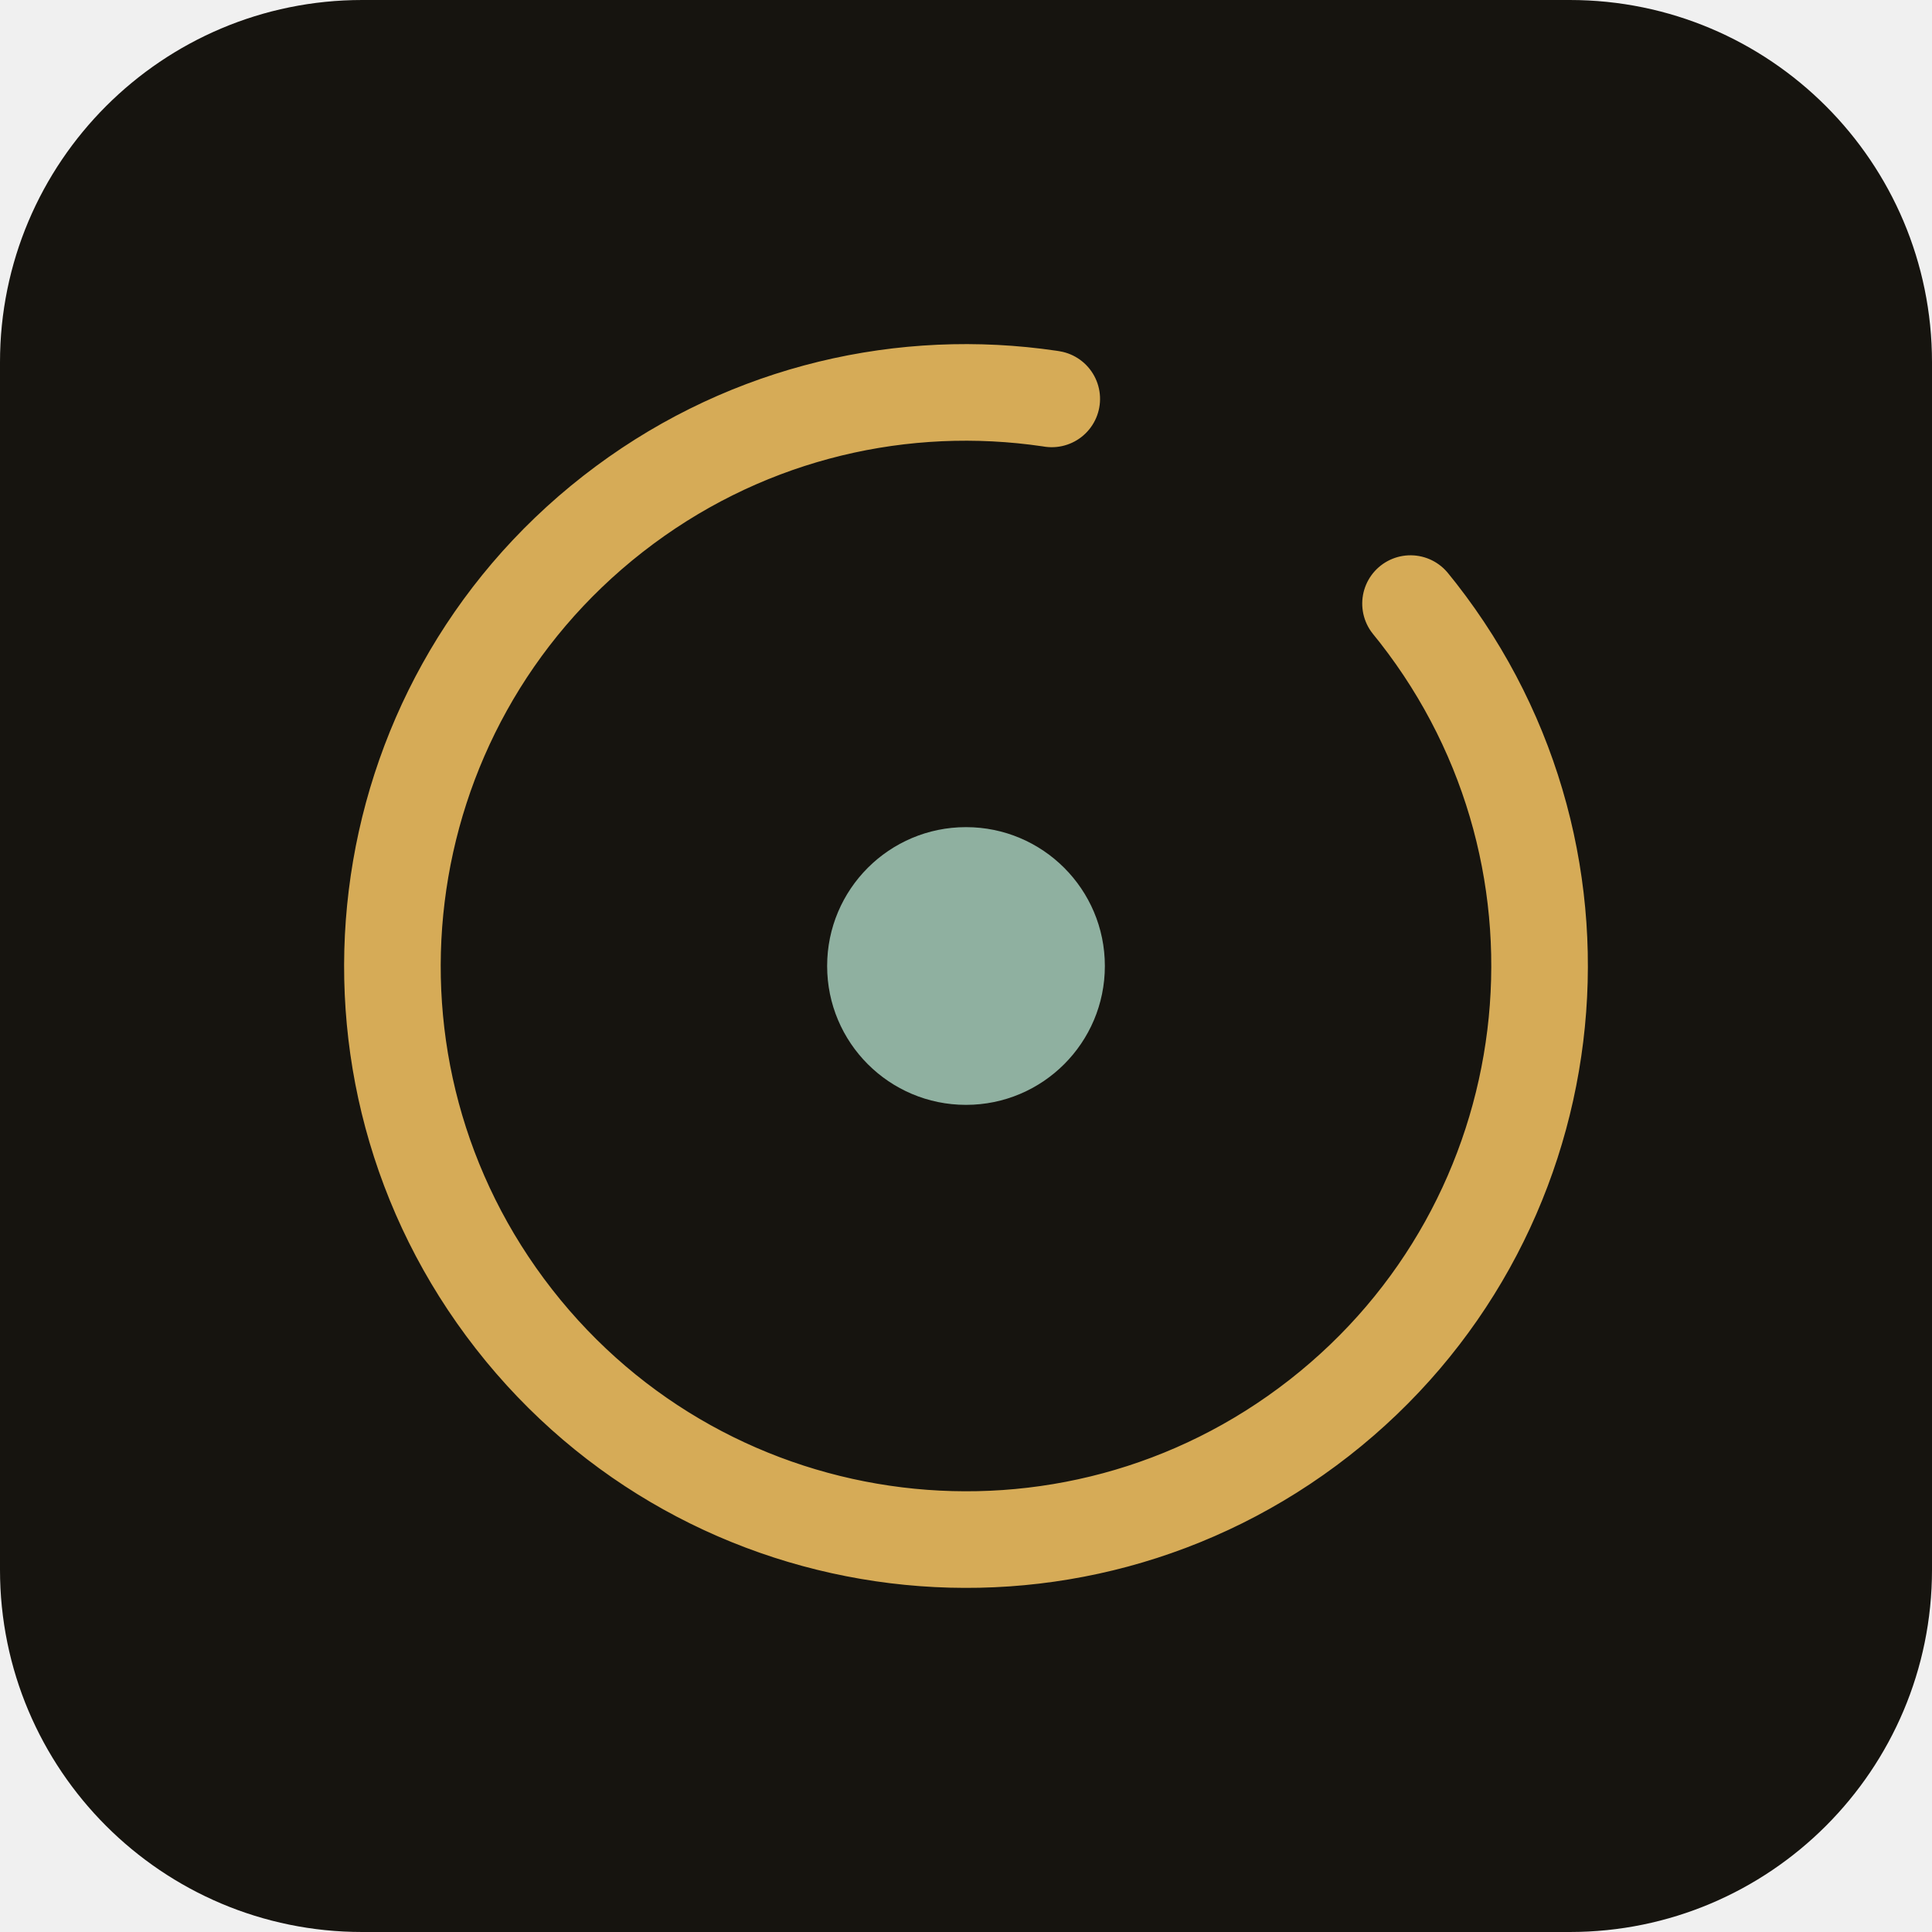
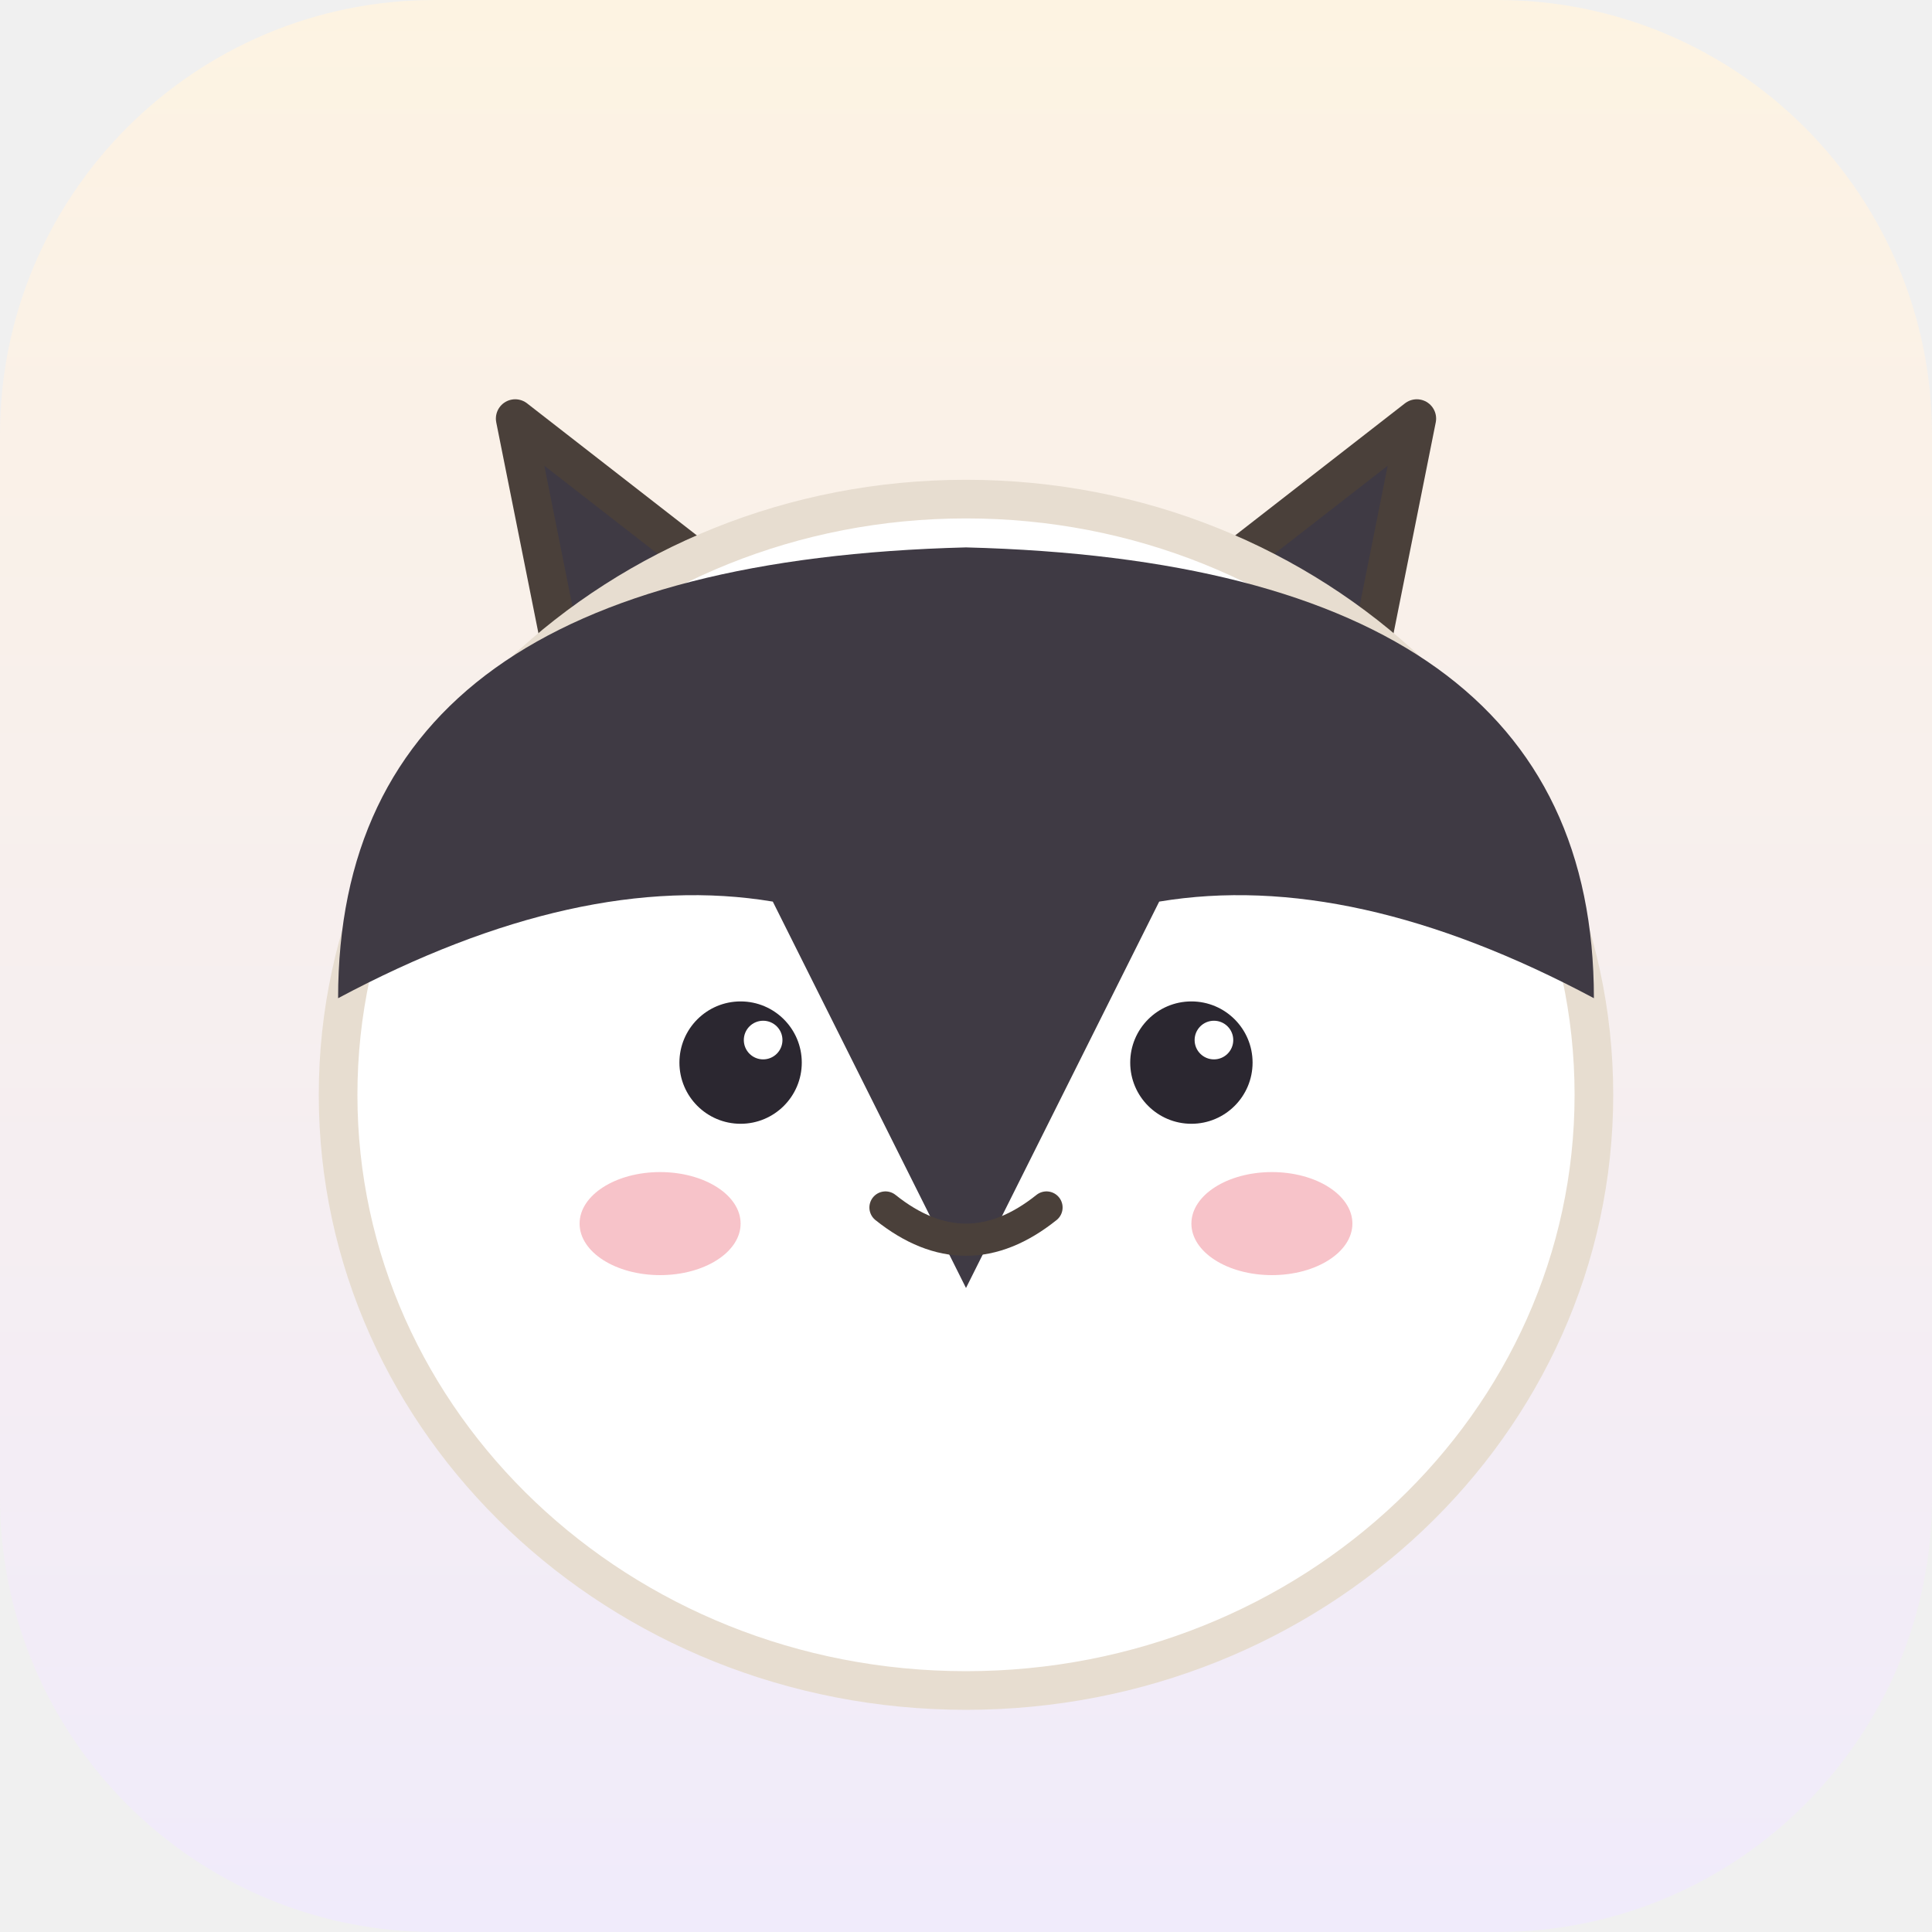
- <svg xmlns="http://www.w3.org/2000/svg" viewBox="0 0 64 64">
-   <rect width="64" height="64" rx="12" fill="#16140f" />
-   <circle cx="32" cy="32" r="19" fill="none" stroke="#d6ab57" stroke-width="3.2" stroke-linecap="round" stroke-dasharray="105 14" transform="rotate(-38 32 32)" />
-   <circle cx="32" cy="32" r="4.6" fill="#8fb0a0" />
+ <svg xmlns="http://www.w3.org/2000/svg" viewBox="0 0 120 120">
+   <defs>
+     <linearGradient id="bg" x1="0" y1="0" x2="0" y2="1">
+       <stop offset="0" stop-color="#FDF3E2" />
+       <stop offset="1" stop-color="#F0EBFB" />
+     </linearGradient>
+   </defs>
+   <rect width="120" height="120" rx="27" fill="url(#bg)" />
+   <path d="M 36 46 L 32 26 L 50 40 Z" fill="#3f3a44" stroke="#4a403a" stroke-width="2.4" stroke-linejoin="round" />
+   <path d="M 84 46 L 88 26 L 70 40 Z" fill="#3f3a44" stroke="#4a403a" stroke-width="2.4" stroke-linejoin="round" />
+   <ellipse cx="60" cy="68" rx="39" ry="37" fill="#fff" stroke="#e7ddd0" stroke-width="2.4" />
+   <path d="M 21 62 Q 21 35 60 34 Q 99 35 99 62 Q 84 54 72 56 L 60 80 L 48 56 Q 36 54 21 62 Z" fill="#3f3a44" />
+   <circle cx="46" cy="66" r="3.8" fill="#2b2730" />
+   <circle cx="74" cy="66" r="3.8" fill="#2b2730" />
+   <circle cx="47.4" cy="64.6" r="1.2" fill="#fff" />
+   <circle cx="75.4" cy="64.6" r="1.2" fill="#fff" />
+   <ellipse cx="41" cy="76" rx="5" ry="3.2" fill="#f6b8bf" opacity="0.85" />
+   <ellipse cx="79" cy="76" rx="5" ry="3.2" fill="#f6b8bf" opacity="0.85" />
+   <path d="M 55 75 Q 60 79 65 75" stroke="#4a403a" stroke-width="2" fill="none" stroke-linecap="round" />
</svg>
